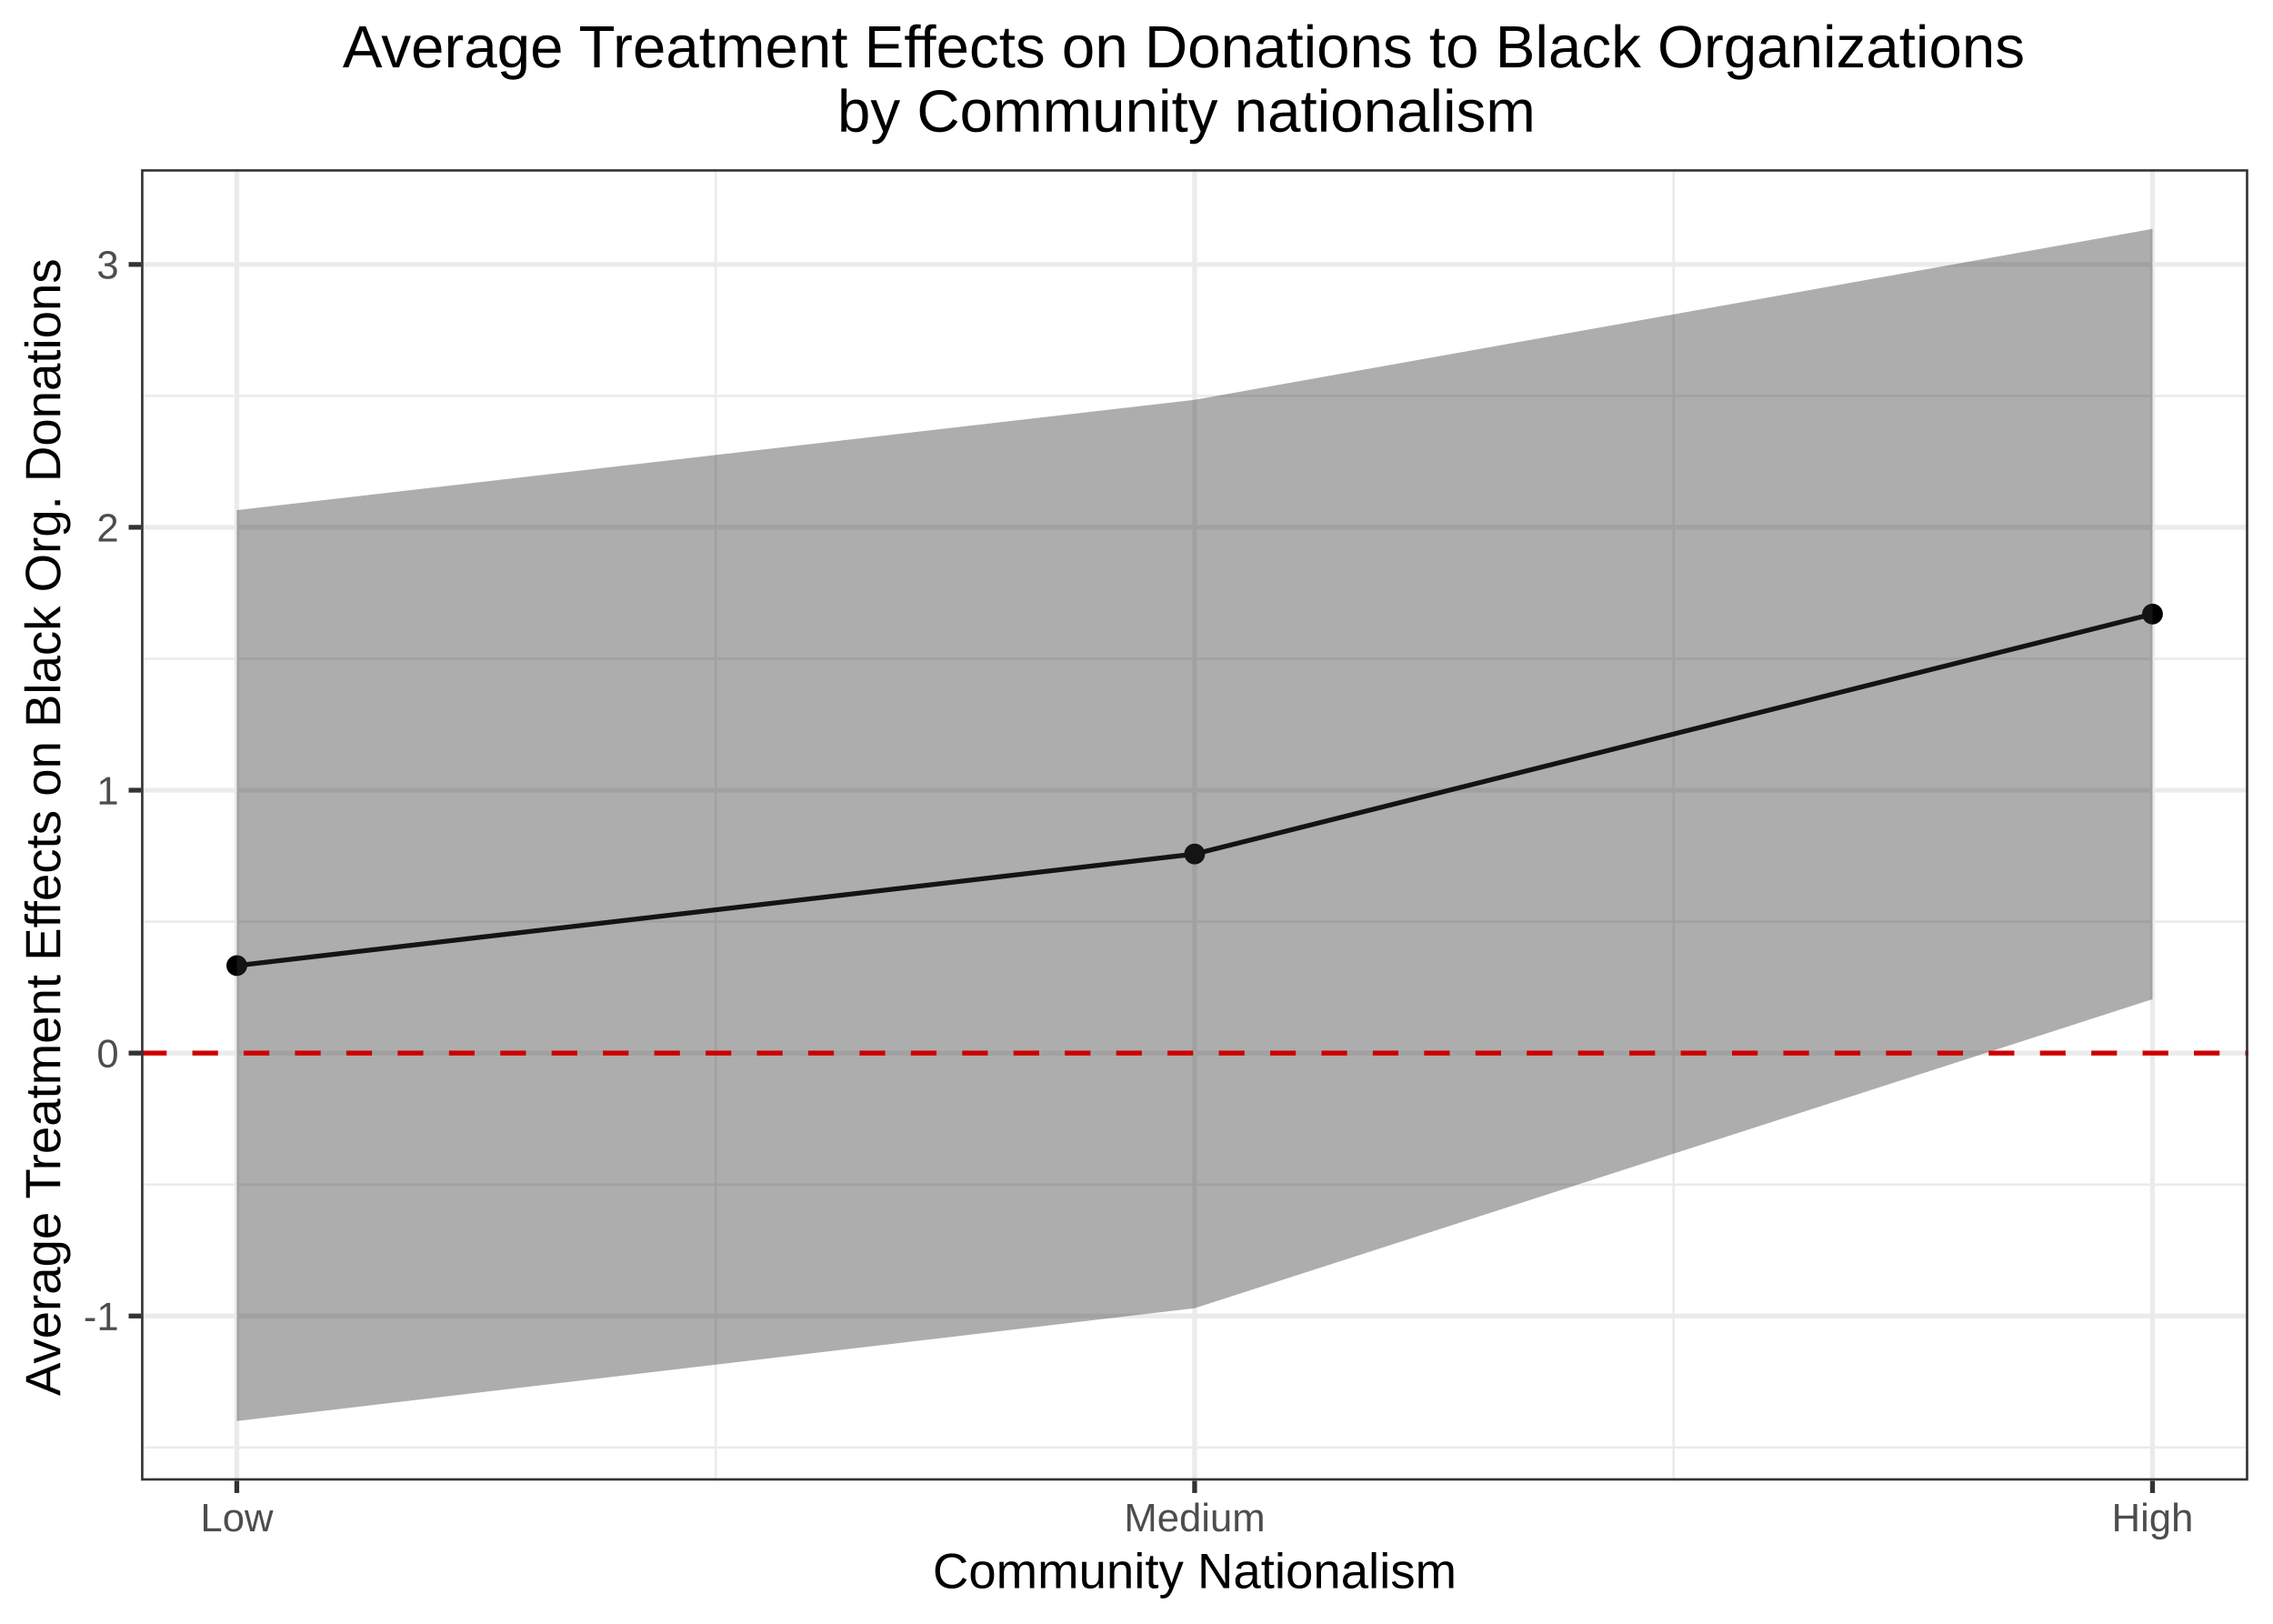
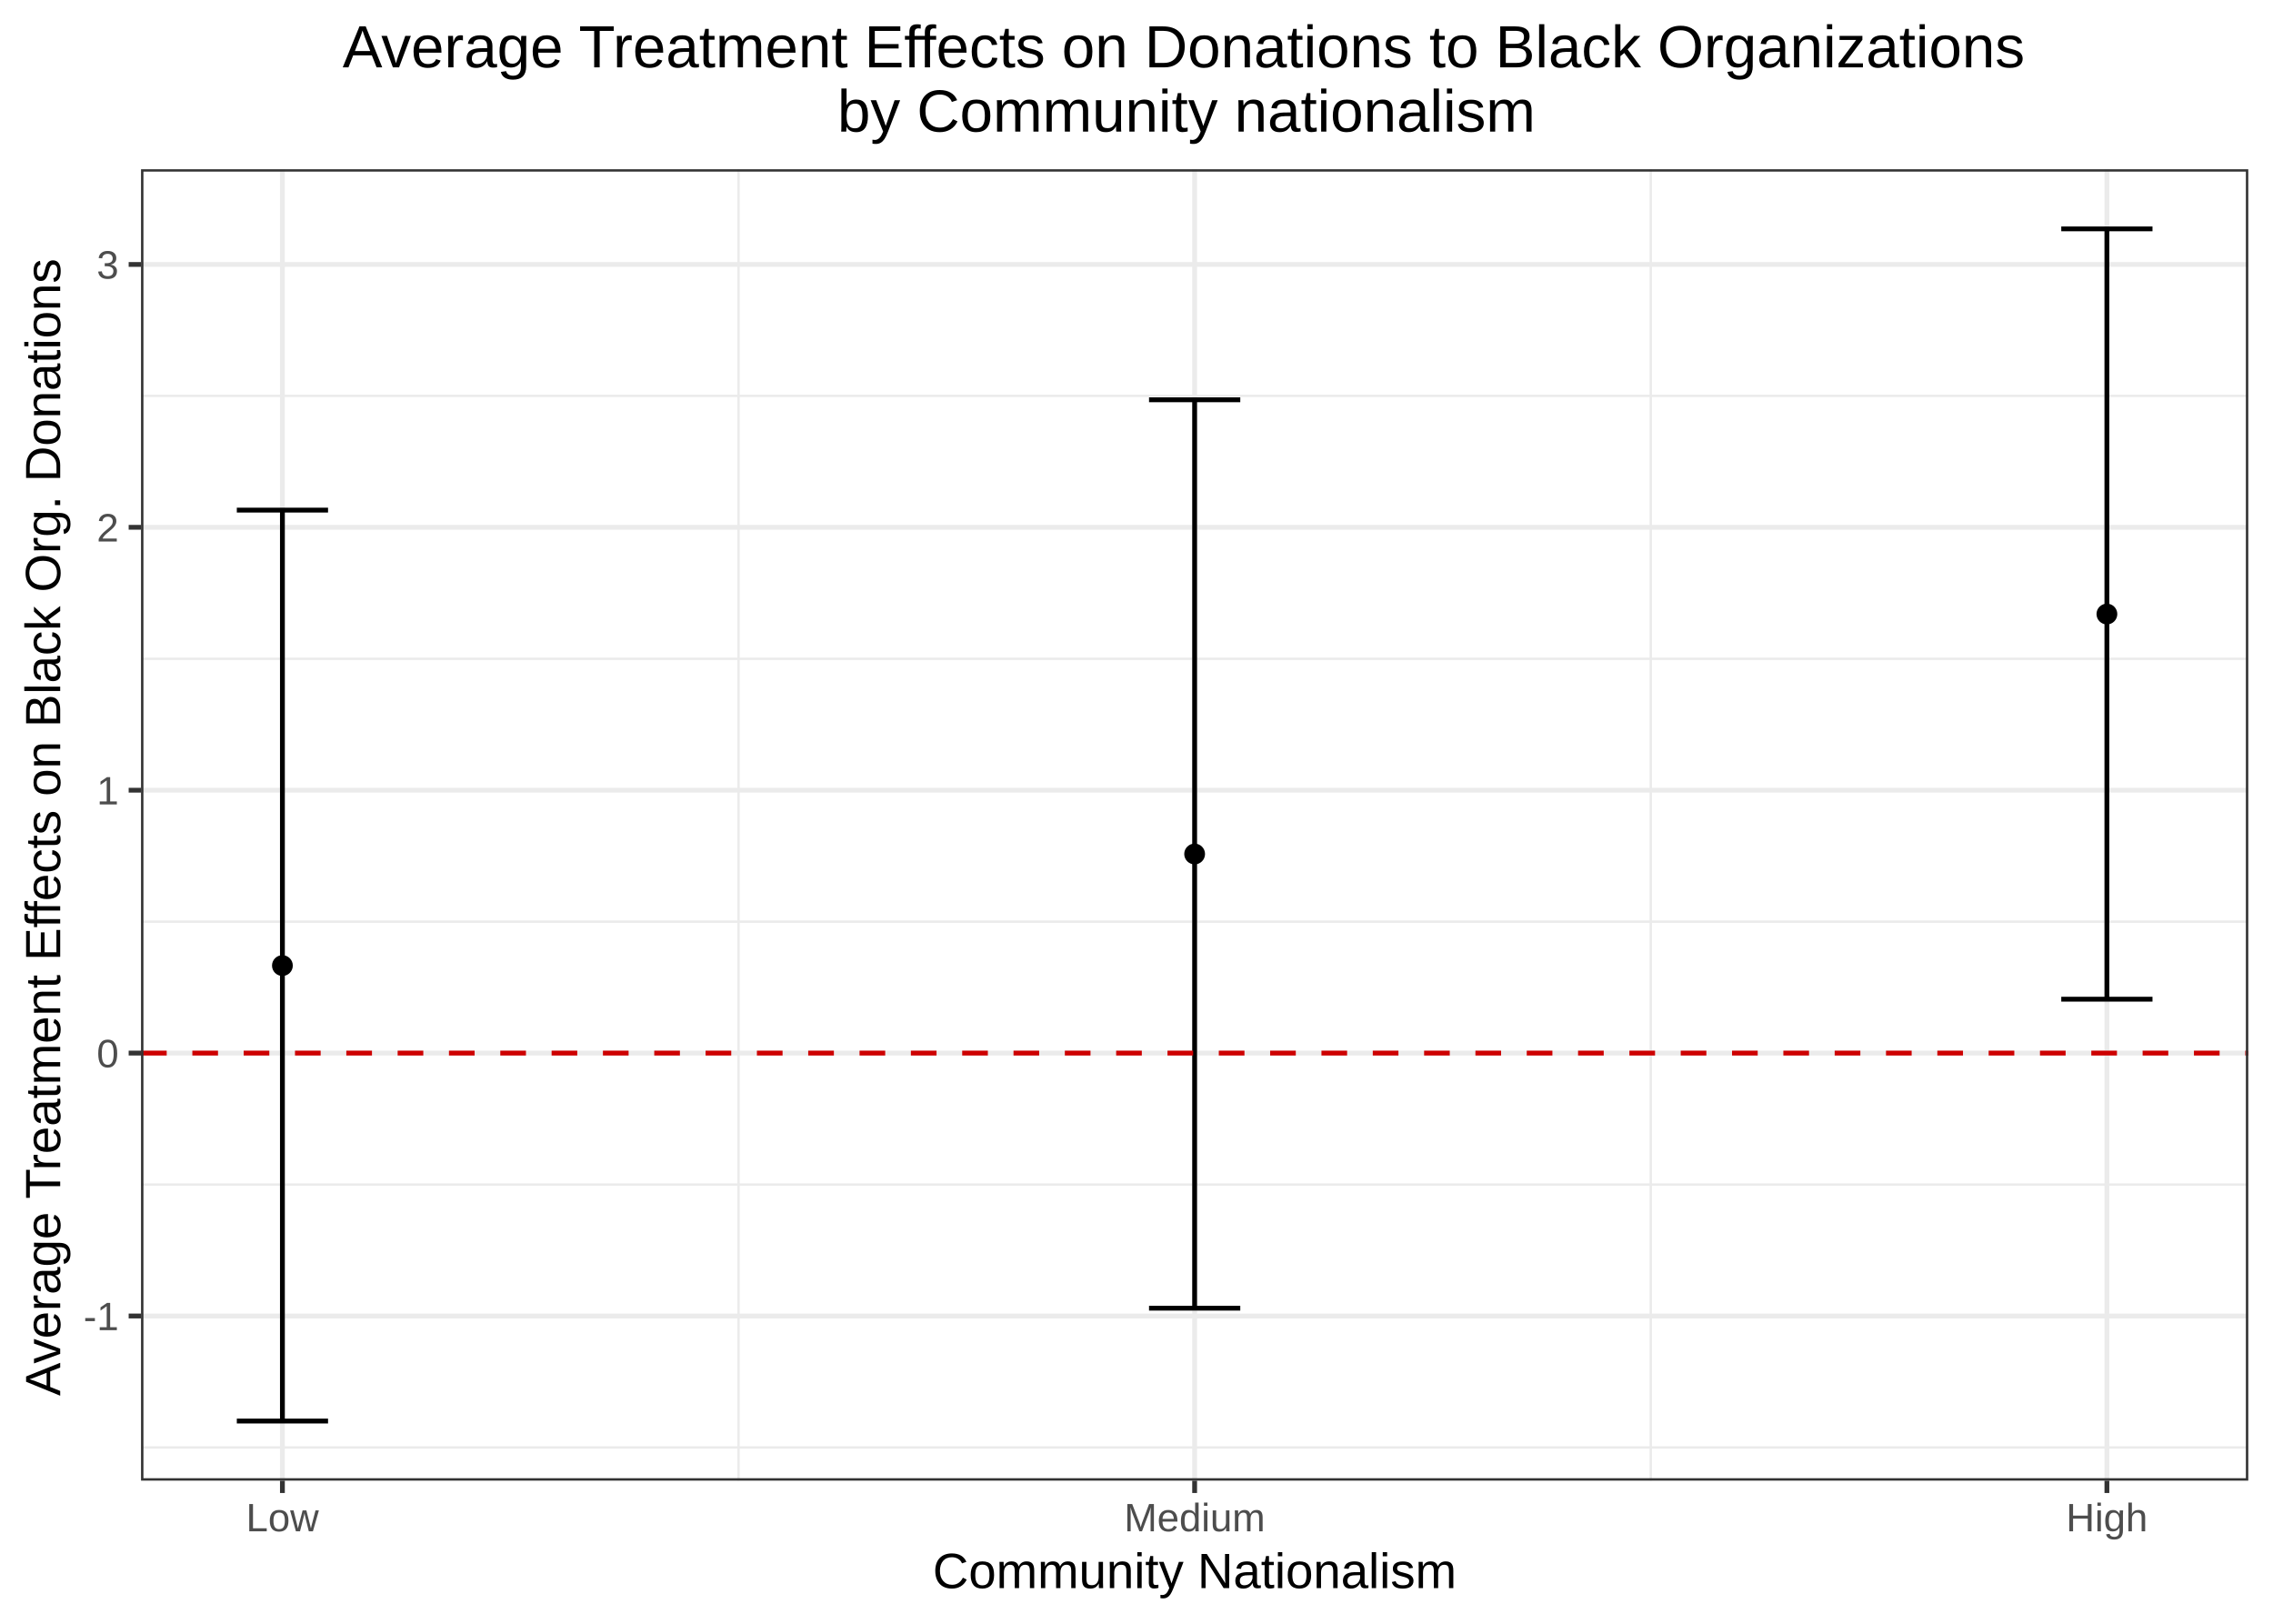
<svg xmlns="http://www.w3.org/2000/svg" viewBox="0 0 504.00 360.00">
  <defs>
    <style type="text/css">
    line, polyline, polygon, path, rect, circle {
      fill: none;
      stroke: #000000;
      stroke-linecap: round;
      stroke-linejoin: round;
      stroke-miterlimit: 10.00;
    }
  </style>
  </defs>
  <rect width="100%" height="100%" style="stroke: none; fill: #FFFFFF;" />
  <rect x="0" y="0.00" width="504.00" height="360.00" style="stroke-width: 1.07; stroke: #FFFFFF; fill: #FFFFFF;" />
  <defs>
    <clipPath id="cpMzEuMjd8NDk4LjUyfDMyOC4yOHwzNy41Mg==">
      <rect x="31.27" y="37.52" width="467.25" height="290.75" />
    </clipPath>
  </defs>
  <rect x="31.27" y="37.52" width="467.25" height="290.75" style="stroke-width: 1.07; stroke: none; fill: #FFFFFF;" clip-path="url(#cpMzEuMjd8NDk4LjUyfDMyOC4yOHwzNy41Mg==)" />
  <polyline points="31.27,320.91 498.52,320.91 " style="stroke-width: 0.53; stroke: #EBEBEB; stroke-linecap: butt;" clip-path="url(#cpMzEuMjd8NDk4LjUyfDMyOC4yOHwzNy41Mg==)" />
  <polyline points="31.27,262.63 498.52,262.63 " style="stroke-width: 0.53; stroke: #EBEBEB; stroke-linecap: butt;" clip-path="url(#cpMzEuMjd8NDk4LjUyfDMyOC4yOHwzNy41Mg==)" />
  <polyline points="31.27,204.34 498.52,204.34 " style="stroke-width: 0.53; stroke: #EBEBEB; stroke-linecap: butt;" clip-path="url(#cpMzEuMjd8NDk4LjUyfDMyOC4yOHwzNy41Mg==)" />
  <polyline points="31.27,146.06 498.52,146.06 " style="stroke-width: 0.53; stroke: #EBEBEB; stroke-linecap: butt;" clip-path="url(#cpMzEuMjd8NDk4LjUyfDMyOC4yOHwzNy41Mg==)" />
  <polyline points="31.27,87.77 498.52,87.77 " style="stroke-width: 0.53; stroke: #EBEBEB; stroke-linecap: butt;" clip-path="url(#cpMzEuMjd8NDk4LjUyfDMyOC4yOHwzNy41Mg==)" />
-   <polyline points="158.70,328.28 158.70,37.52 " style="stroke-width: 0.53; stroke: #EBEBEB; stroke-linecap: butt;" clip-path="url(#cpMzEuMjd8NDk4LjUyfDMyOC4yOHwzNy41Mg==)" />
-   <polyline points="371.09,328.28 371.09,37.52 " style="stroke-width: 0.53; stroke: #EBEBEB; stroke-linecap: butt;" clip-path="url(#cpMzEuMjd8NDk4LjUyfDMyOC4yOHwzNy41Mg==)" />
+   <polyline points="163.76,328.28 163.76,37.52 " style="stroke-width: 0.53; stroke: #EBEBEB; stroke-linecap: butt;" clip-path="url(#cpMzEuMjd8NDk4LjUyfDMyOC4yOHwzNy41Mg==)" />
+   <polyline points="366.03,328.28 366.03,37.52 " style="stroke-width: 0.53; stroke: #EBEBEB; stroke-linecap: butt;" clip-path="url(#cpMzEuMjd8NDk4LjUyfDMyOC4yOHwzNy41Mg==)" />
  <polyline points="31.27,291.77 498.52,291.77 " style="stroke-width: 1.07; stroke: #EBEBEB; stroke-linecap: butt;" clip-path="url(#cpMzEuMjd8NDk4LjUyfDMyOC4yOHwzNy41Mg==)" />
  <polyline points="31.27,233.48 498.52,233.48 " style="stroke-width: 1.07; stroke: #EBEBEB; stroke-linecap: butt;" clip-path="url(#cpMzEuMjd8NDk4LjUyfDMyOC4yOHwzNy41Mg==)" />
  <polyline points="31.27,175.20 498.52,175.20 " style="stroke-width: 1.07; stroke: #EBEBEB; stroke-linecap: butt;" clip-path="url(#cpMzEuMjd8NDk4LjUyfDMyOC4yOHwzNy41Mg==)" />
  <polyline points="31.27,116.91 498.52,116.91 " style="stroke-width: 1.07; stroke: #EBEBEB; stroke-linecap: butt;" clip-path="url(#cpMzEuMjd8NDk4LjUyfDMyOC4yOHwzNy41Mg==)" />
  <polyline points="31.27,58.63 498.52,58.63 " style="stroke-width: 1.07; stroke: #EBEBEB; stroke-linecap: butt;" clip-path="url(#cpMzEuMjd8NDk4LjUyfDMyOC4yOHwzNy41Mg==)" />
-   <polyline points="52.51,328.28 52.51,37.52 " style="stroke-width: 1.07; stroke: #EBEBEB; stroke-linecap: butt;" clip-path="url(#cpMzEuMjd8NDk4LjUyfDMyOC4yOHwzNy41Mg==)" />
+   <polyline points="62.62,328.28 62.62,37.52 " style="stroke-width: 1.07; stroke: #EBEBEB; stroke-linecap: butt;" clip-path="url(#cpMzEuMjd8NDk4LjUyfDMyOC4yOHwzNy41Mg==)" />
  <polyline points="264.89,328.28 264.89,37.52 " style="stroke-width: 1.07; stroke: #EBEBEB; stroke-linecap: butt;" clip-path="url(#cpMzEuMjd8NDk4LjUyfDMyOC4yOHwzNy41Mg==)" />
-   <polyline points="477.28,328.28 477.28,37.52 " style="stroke-width: 1.07; stroke: #EBEBEB; stroke-linecap: butt;" clip-path="url(#cpMzEuMjd8NDk4LjUyfDMyOC4yOHwzNy41Mg==)" />
-   <circle cx="52.51" cy="214.08" r="1.95" style="stroke-width: 0.71; fill: #000000;" clip-path="url(#cpMzEuMjd8NDk4LjUyfDMyOC4yOHwzNy41Mg==)" />
+   <polyline points="467.17,328.28 467.17,37.52 " style="stroke-width: 1.07; stroke: #EBEBEB; stroke-linecap: butt;" clip-path="url(#cpMzEuMjd8NDk4LjUyfDMyOC4yOHwzNy41Mg==)" />
+   <circle cx="62.62" cy="214.08" r="1.95" style="stroke-width: 0.71; fill: #000000;" clip-path="url(#cpMzEuMjd8NDk4LjUyfDMyOC4yOHwzNy41Mg==)" />
  <circle cx="264.89" cy="189.34" r="1.95" style="stroke-width: 0.71; fill: #000000;" clip-path="url(#cpMzEuMjd8NDk4LjUyfDMyOC4yOHwzNy41Mg==)" />
-   <circle cx="477.28" cy="136.14" r="1.95" style="stroke-width: 0.71; fill: #000000;" clip-path="url(#cpMzEuMjd8NDk4LjUyfDMyOC4yOHwzNy41Mg==)" />
-   <polyline points="52.51,214.08 264.89,189.34 477.28,136.14 " style="stroke-width: 1.07; stroke-linecap: butt;" clip-path="url(#cpMzEuMjd8NDk4LjUyfDMyOC4yOHwzNy41Mg==)" />
-   <polygon points="52.51,113.10 264.89,88.64 477.28,50.74 477.28,221.53 264.89,290.04 52.51,315.06 " style="stroke-width: 0.00; stroke: none; fill: #333333; fill-opacity: 0.40;" clip-path="url(#cpMzEuMjd8NDk4LjUyfDMyOC4yOHwzNy41Mg==)" />
-   <polyline points="52.51,113.10 264.89,88.64 477.28,50.74 " style="stroke-width: 1.07; stroke: none;" clip-path="url(#cpMzEuMjd8NDk4LjUyfDMyOC4yOHwzNy41Mg==)" />
-   <polyline points="477.28,221.53 264.89,290.04 52.51,315.06 " style="stroke-width: 1.07; stroke: none;" clip-path="url(#cpMzEuMjd8NDk4LjUyfDMyOC4yOHwzNy41Mg==)" />
+   <circle cx="467.17" cy="136.14" r="1.95" style="stroke-width: 0.71; fill: #000000;" clip-path="url(#cpMzEuMjd8NDk4LjUyfDMyOC4yOHwzNy41Mg==)" />
+   <polyline points="52.51,113.10 72.74,113.10 " style="stroke-width: 1.07; stroke-linecap: butt;" clip-path="url(#cpMzEuMjd8NDk4LjUyfDMyOC4yOHwzNy41Mg==)" />
+   <polyline points="62.62,113.10 62.62,315.06 " style="stroke-width: 1.07; stroke-linecap: butt;" clip-path="url(#cpMzEuMjd8NDk4LjUyfDMyOC4yOHwzNy41Mg==)" />
+   <polyline points="52.51,315.06 72.74,315.06 " style="stroke-width: 1.07; stroke-linecap: butt;" clip-path="url(#cpMzEuMjd8NDk4LjUyfDMyOC4yOHwzNy41Mg==)" />
+   <polyline points="254.78,88.64 275.01,88.64 " style="stroke-width: 1.07; stroke-linecap: butt;" clip-path="url(#cpMzEuMjd8NDk4LjUyfDMyOC4yOHwzNy41Mg==)" />
+   <polyline points="264.89,88.64 264.89,290.04 " style="stroke-width: 1.07; stroke-linecap: butt;" clip-path="url(#cpMzEuMjd8NDk4LjUyfDMyOC4yOHwzNy41Mg==)" />
+   <polyline points="254.78,290.04 275.01,290.04 " style="stroke-width: 1.07; stroke-linecap: butt;" clip-path="url(#cpMzEuMjd8NDk4LjUyfDMyOC4yOHwzNy41Mg==)" />
+   <polyline points="457.05,50.74 477.28,50.74 " style="stroke-width: 1.07; stroke-linecap: butt;" clip-path="url(#cpMzEuMjd8NDk4LjUyfDMyOC4yOHwzNy41Mg==)" />
+   <polyline points="467.17,50.74 467.17,221.53 " style="stroke-width: 1.07; stroke-linecap: butt;" clip-path="url(#cpMzEuMjd8NDk4LjUyfDMyOC4yOHwzNy41Mg==)" />
+   <polyline points="457.05,221.53 477.28,221.53 " style="stroke-width: 1.07; stroke-linecap: butt;" clip-path="url(#cpMzEuMjd8NDk4LjUyfDMyOC4yOHwzNy41Mg==)" />
  <line x1="31.27" y1="233.48" x2="498.52" y2="233.48" style="stroke-width: 1.07; stroke: #CD0000; stroke-dasharray: 5.69,5.69; stroke-linecap: butt;" clip-path="url(#cpMzEuMjd8NDk4LjUyfDMyOC4yOHwzNy41Mg==)" />
  <rect x="31.27" y="37.52" width="467.25" height="290.75" style="stroke-width: 1.07; stroke: #333333;" clip-path="url(#cpMzEuMjd8NDk4LjUyfDMyOC4yOHwzNy41Mg==)" />
  <defs>
    <clipPath id="cpMC4wMHw1MDQuMDB8MzYwLjAwfDAuMDA=">
      <rect x="0.00" y="0.00" width="504.00" height="360.00" />
    </clipPath>
  </defs>
  <g clip-path="url(#cpMC4wMHw1MDQuMDB8MzYwLjAwfDAuMDA=)">
    <text x="18.51" y="294.92" style="font-size: 8.80px; fill: #4D4D4D; font-family: Arial;" textLength="7.82px" lengthAdjust="spacingAndGlyphs">-1</text>
  </g>
  <g clip-path="url(#cpMC4wMHw1MDQuMDB8MzYwLjAwfDAuMDA=)">
    <text x="21.44" y="236.63" style="font-size: 8.80px; fill: #4D4D4D; font-family: Arial;" textLength="4.89px" lengthAdjust="spacingAndGlyphs">0</text>
  </g>
  <g clip-path="url(#cpMC4wMHw1MDQuMDB8MzYwLjAwfDAuMDA=)">
    <text x="21.44" y="178.35" style="font-size: 8.80px; fill: #4D4D4D; font-family: Arial;" textLength="4.89px" lengthAdjust="spacingAndGlyphs">1</text>
  </g>
  <g clip-path="url(#cpMC4wMHw1MDQuMDB8MzYwLjAwfDAuMDA=)">
    <text x="21.44" y="120.06" style="font-size: 8.80px; fill: #4D4D4D; font-family: Arial;" textLength="4.89px" lengthAdjust="spacingAndGlyphs">2</text>
  </g>
  <g clip-path="url(#cpMC4wMHw1MDQuMDB8MzYwLjAwfDAuMDA=)">
    <text x="21.44" y="61.78" style="font-size: 8.80px; fill: #4D4D4D; font-family: Arial;" textLength="4.89px" lengthAdjust="spacingAndGlyphs">3</text>
  </g>
  <polyline points="28.53,291.77 31.27,291.77 " style="stroke-width: 1.07; stroke: #333333; stroke-linecap: butt;" clip-path="url(#cpMC4wMHw1MDQuMDB8MzYwLjAwfDAuMDA=)" />
  <polyline points="28.53,233.48 31.27,233.48 " style="stroke-width: 1.07; stroke: #333333; stroke-linecap: butt;" clip-path="url(#cpMC4wMHw1MDQuMDB8MzYwLjAwfDAuMDA=)" />
  <polyline points="28.53,175.20 31.27,175.20 " style="stroke-width: 1.07; stroke: #333333; stroke-linecap: butt;" clip-path="url(#cpMC4wMHw1MDQuMDB8MzYwLjAwfDAuMDA=)" />
  <polyline points="28.53,116.91 31.27,116.91 " style="stroke-width: 1.07; stroke: #333333; stroke-linecap: butt;" clip-path="url(#cpMC4wMHw1MDQuMDB8MzYwLjAwfDAuMDA=)" />
  <polyline points="28.53,58.63 31.27,58.63 " style="stroke-width: 1.07; stroke: #333333; stroke-linecap: butt;" clip-path="url(#cpMC4wMHw1MDQuMDB8MzYwLjAwfDAuMDA=)" />
-   <polyline points="52.51,331.02 52.51,328.28 " style="stroke-width: 1.07; stroke: #333333; stroke-linecap: butt;" clip-path="url(#cpMC4wMHw1MDQuMDB8MzYwLjAwfDAuMDA=)" />
+   <polyline points="62.62,331.02 62.62,328.28 " style="stroke-width: 1.07; stroke: #333333; stroke-linecap: butt;" clip-path="url(#cpMC4wMHw1MDQuMDB8MzYwLjAwfDAuMDA=)" />
  <polyline points="264.89,331.02 264.89,328.28 " style="stroke-width: 1.07; stroke: #333333; stroke-linecap: butt;" clip-path="url(#cpMC4wMHw1MDQuMDB8MzYwLjAwfDAuMDA=)" />
-   <polyline points="477.28,331.02 477.28,328.28 " style="stroke-width: 1.07; stroke: #333333; stroke-linecap: butt;" clip-path="url(#cpMC4wMHw1MDQuMDB8MzYwLjAwfDAuMDA=)" />
+   <polyline points="467.17,331.02 467.17,328.28 " style="stroke-width: 1.07; stroke: #333333; stroke-linecap: butt;" clip-path="url(#cpMC4wMHw1MDQuMDB8MzYwLjAwfDAuMDA=)" />
  <g clip-path="url(#cpMC4wMHw1MDQuMDB8MzYwLjAwfDAuMDA=)">
-     <text x="44.44" y="339.51" style="font-size: 8.80px; fill: #4D4D4D; font-family: Arial;" textLength="16.14px" lengthAdjust="spacingAndGlyphs">Low</text>
+     <text x="54.55" y="339.51" style="font-size: 8.80px; fill: #4D4D4D; font-family: Arial;" textLength="16.14px" lengthAdjust="spacingAndGlyphs">Low</text>
  </g>
  <g clip-path="url(#cpMC4wMHw1MDQuMDB8MzYwLjAwfDAuMDA=)">
    <text x="249.25" y="339.51" style="font-size: 8.80px; fill: #4D4D4D; font-family: Arial;" textLength="31.30px" lengthAdjust="spacingAndGlyphs">Medium</text>
  </g>
  <g clip-path="url(#cpMC4wMHw1MDQuMDB8MzYwLjAwfDAuMDA=)">
-     <text x="468.23" y="339.51" style="font-size: 8.80px; fill: #4D4D4D; font-family: Arial;" textLength="18.10px" lengthAdjust="spacingAndGlyphs">High</text>
+     <text x="458.12" y="339.51" style="font-size: 8.80px; fill: #4D4D4D; font-family: Arial;" textLength="18.10px" lengthAdjust="spacingAndGlyphs">High</text>
  </g>
  <g clip-path="url(#cpMC4wMHw1MDQuMDB8MzYwLjAwfDAuMDA=)">
    <text x="206.82" y="352.10" style="font-size: 11.00px; font-family: Arial;" textLength="116.14px" lengthAdjust="spacingAndGlyphs">Community Nationalism</text>
  </g>
  <g clip-path="url(#cpMC4wMHw1MDQuMDB8MzYwLjAwfDAuMDA=)">
    <text transform="translate(13.35,309.46) rotate(-90)" style="font-size: 11.00px; font-family: Arial;" textLength="253.12px" lengthAdjust="spacingAndGlyphs">Average Treatment Effects on Black Org. Donations</text>
  </g>
  <g clip-path="url(#cpMC4wMHw1MDQuMDB8MzYwLjAwfDAuMDA=)">
    <text x="75.97" y="14.93" style="font-size: 13.20px; font-family: Arial;" textLength="377.86px" lengthAdjust="spacingAndGlyphs">Average Treatment Effects on Donations to Black Organizations </text>
  </g>
  <g clip-path="url(#cpMC4wMHw1MDQuMDB8MzYwLjAwfDAuMDA=)">
    <text x="185.67" y="29.18" style="font-size: 13.20px; font-family: Arial;" textLength="158.46px" lengthAdjust="spacingAndGlyphs"> by Community nationalism</text>
  </g>
</svg>
